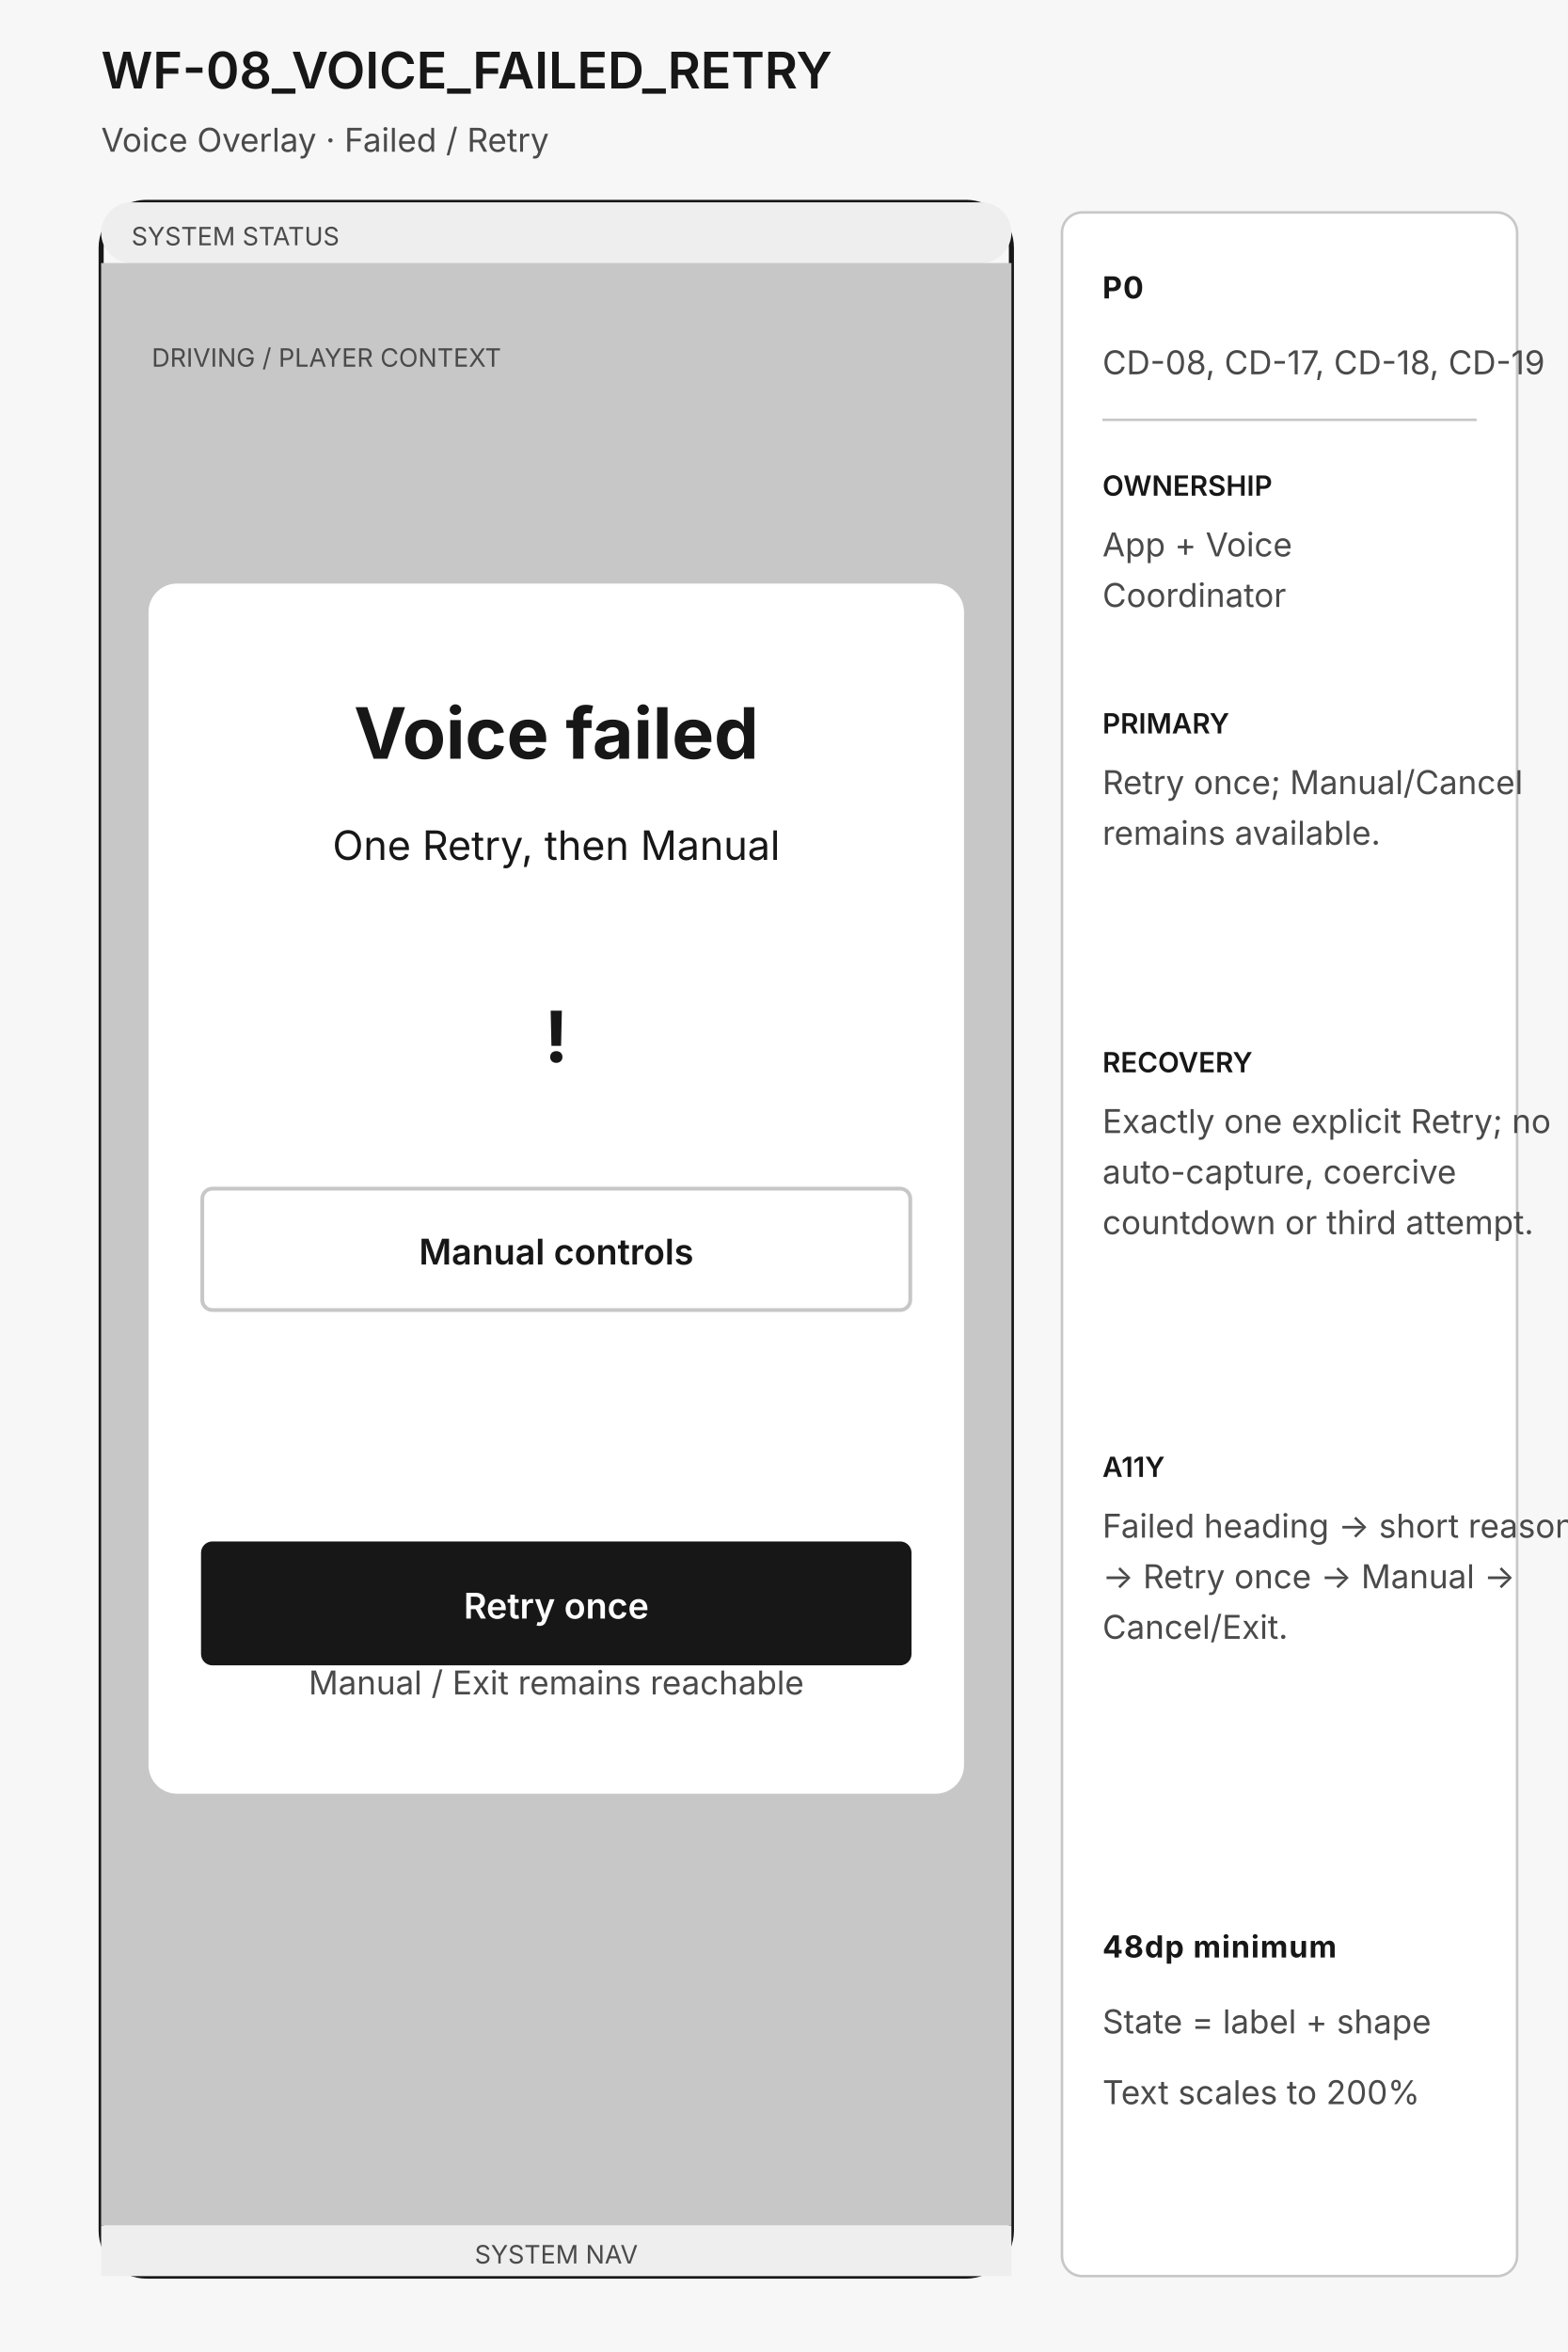
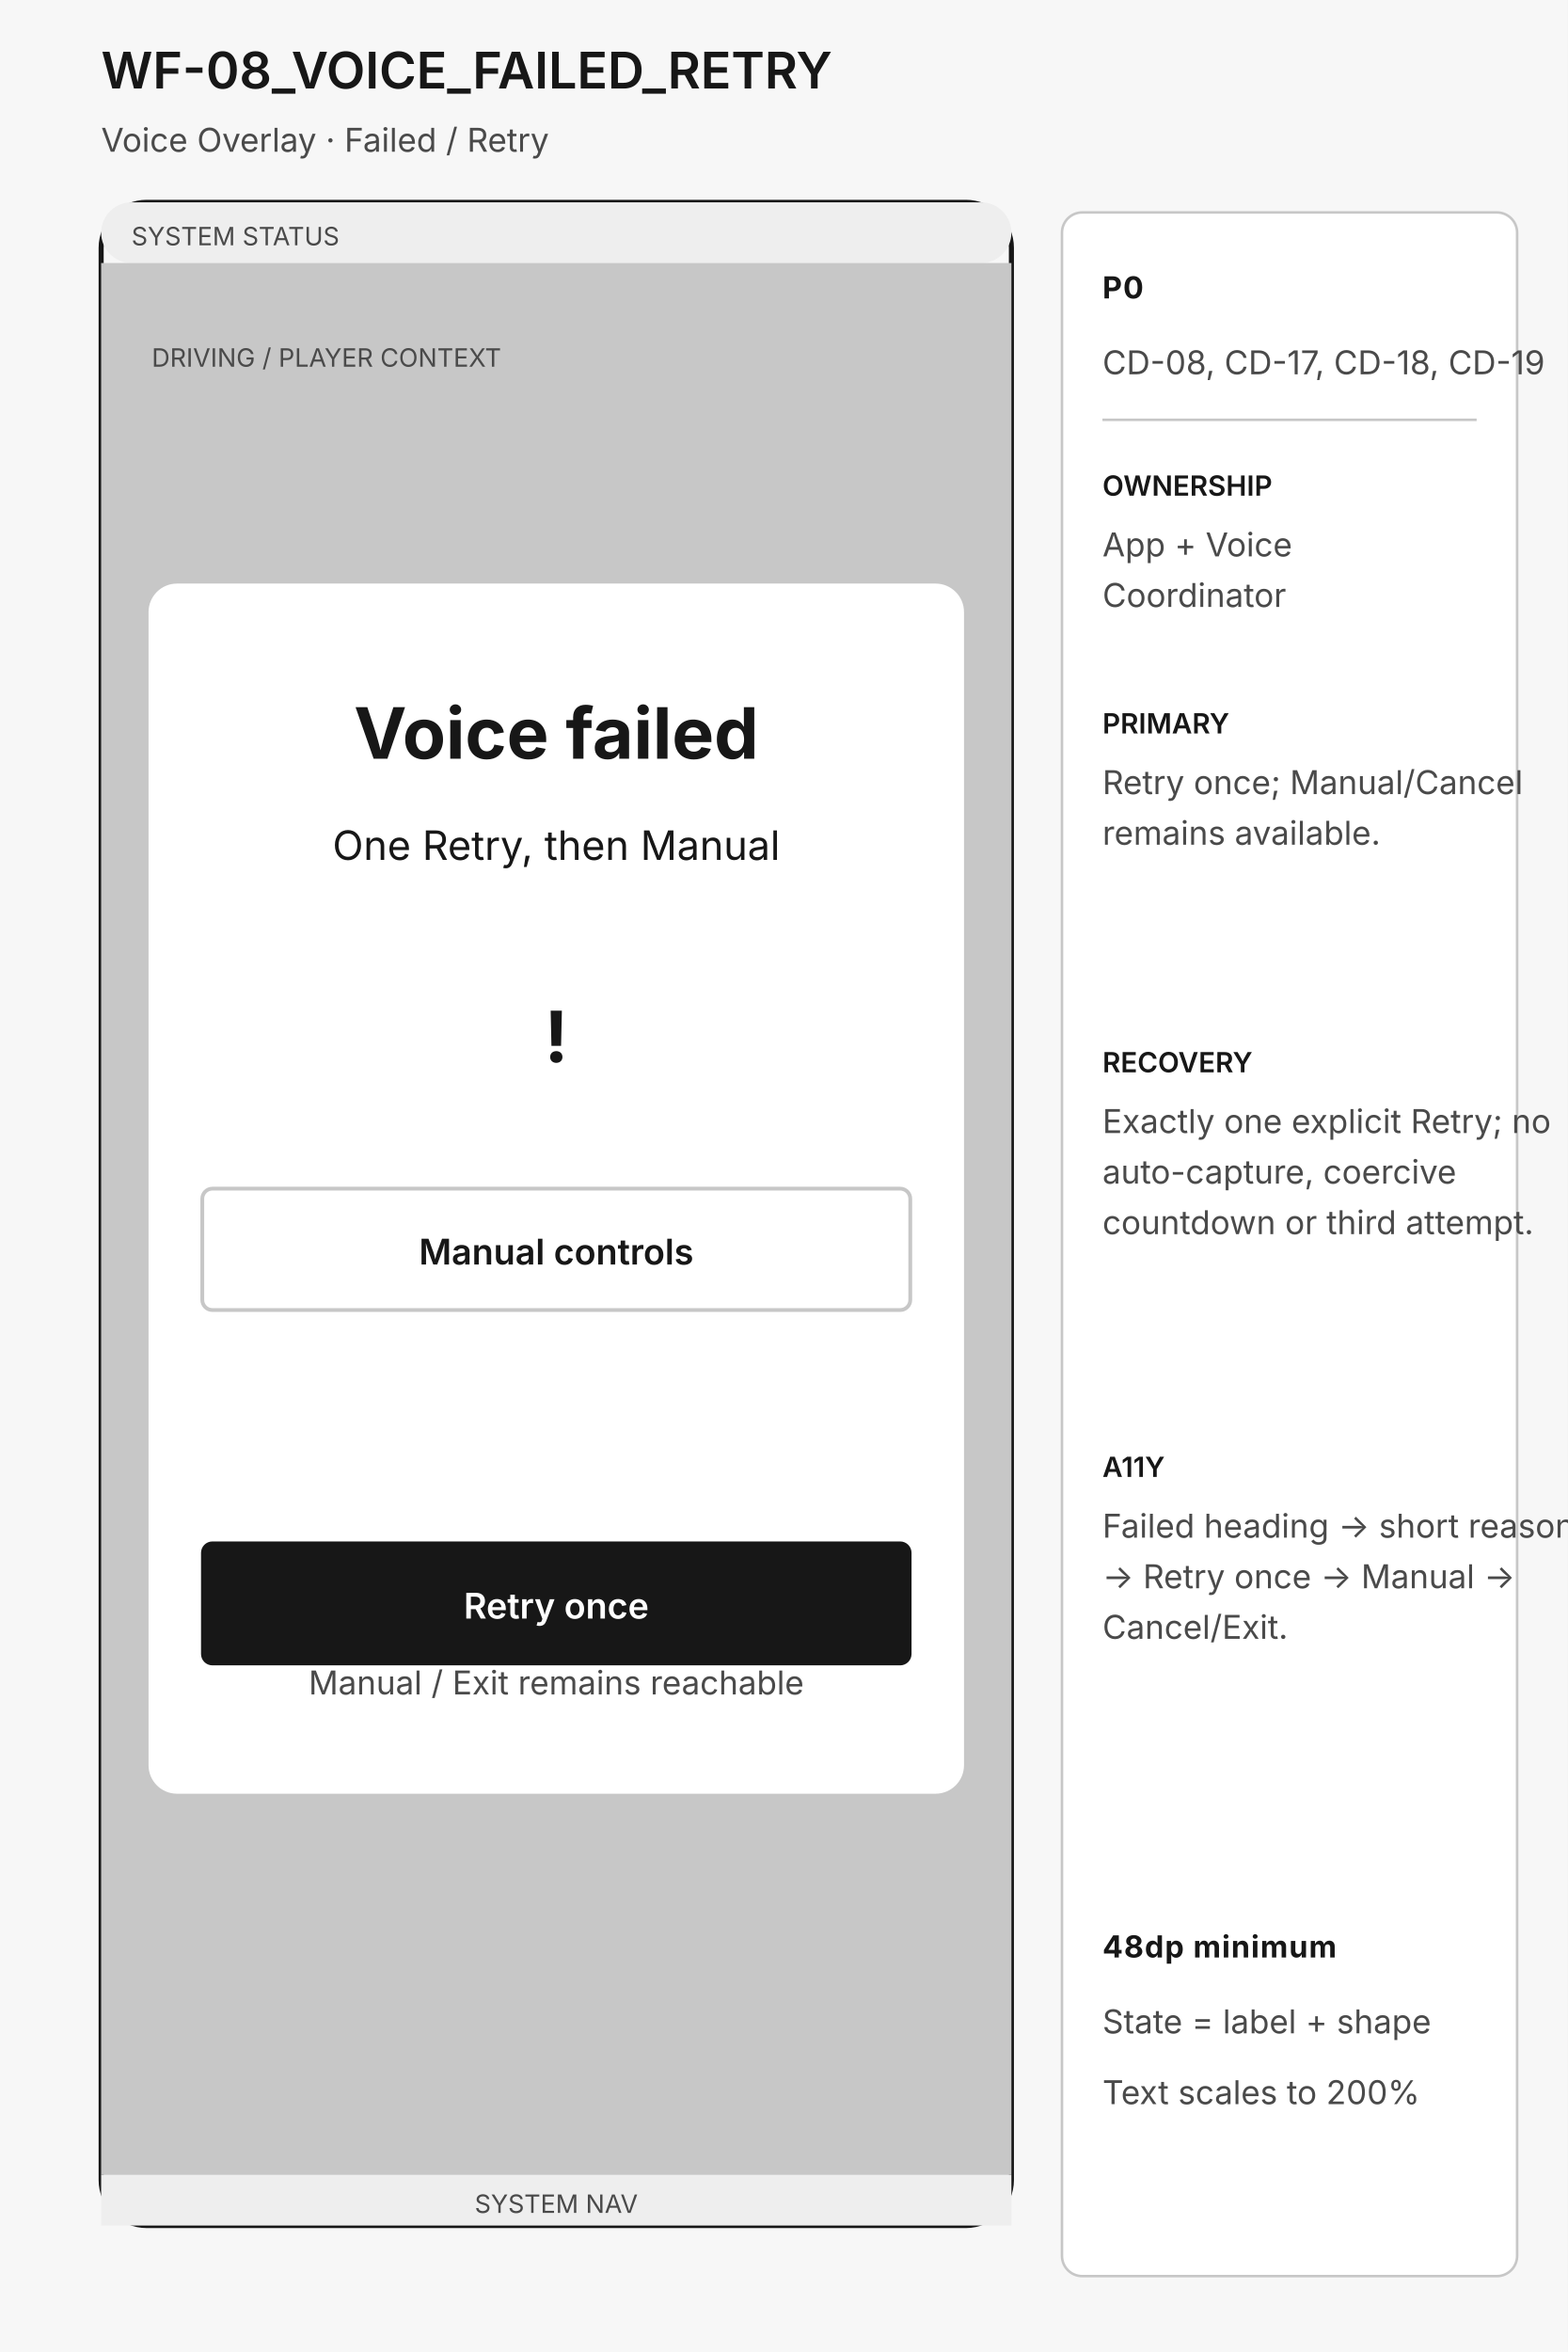
<svg xmlns="http://www.w3.org/2000/svg" width="620" height="930" viewBox="0 0 620 930" role="img" aria-labelledby="title desc" data-wf-id="WF-08_VOICE_FAILED_RETRY" data-state-ids="CD-08, CD-17, CD-18, CD-19" data-priority="P0">
  <style>text{font-family:Inter,Arial,sans-serif;fill:#171717}.title{font-size:28px;font-weight:700}.h1{font-size:24px;font-weight:600}.h2{font-size:20px;font-weight:600}.body{font-size:16px}.label{font-size:14px;font-weight:600}.note{font-size:13px;fill:#4A4A4A}.mini{font-size:11px;font-weight:600}.measure{font-size:10px;fill:#4A4A4A}.chip{font-size:12px;font-weight:700;letter-spacing:.4px}.device{fill:#F7F7F7;stroke:#171717;stroke-width:2}.surface{fill:#FFFFFF;stroke:#C7C7C7;stroke-width:1.5}.subtle{fill:#EEEEEE}.inverse{fill:#171717;stroke:#171717}.inverseText{fill:#FFFFFF}.touch{fill:none;stroke:#4A4A4A;stroke-width:1;stroke-dasharray:4 3}.selected{fill:#EEEEEE;stroke:#171717;stroke-width:2}.system{fill:#F7F7F7;stroke:#4A4A4A;stroke-width:1.5;stroke-dasharray:7 5}.annotation{fill:#FFFFFF;stroke:#C7C7C7}.divider{stroke:#C7C7C7}</style>
  <rect width="620" height="930" fill="#F7F7F7" />
  <text x="40" y="35" class="h2" text-anchor="start">WF-08_VOICE_FAILED_RETRY</text>
  <text x="40" y="60" class="note" text-anchor="start">Voice Overlay · Failed / Retry</text>
-   <rect x="40" y="80" width="360" height="820" rx="18" class="device" />
+   <rect x="40" y="80" width="360" height="800" rx="18" class="device" />
  <rect x="40" y="80" width="360" height="24" rx="12" class="subtle" />
  <text x="52" y="97" class="measure" text-anchor="start">SYSTEM STATUS</text>
-   <rect x="40" y="104" width="360" height="776" fill="#C7C7C7" />
+   <rect x="40" y="104" width="360" height="756" fill="#C7C7C7" />
  <text x="60" y="145" class="measure" text-anchor="start">DRIVING / PLAYER CONTEXT</text>
  <rect x="58" y="230" width="324" height="480" rx="12" class="surface" />
  <text x="220" y="300" class="title" text-anchor="middle">Voice failed</text>
  <text x="220" y="340" class="body" text-anchor="middle">One Retry, then Manual</text>
  <text x="220" y="420" class="title" text-anchor="middle">!</text>
  <g data-touch-min="48">
    <rect x="80" y="470" width="280" height="48" rx="4" class="surface" />
    <text x="220" y="500" class="label" text-anchor="middle">Manual controls</text>
  </g>
  <g data-touch-min="48">
    <rect x="80" y="610" width="280" height="48" rx="4" class="inverse" />
    <text x="220" y="640" class="label inverseText" text-anchor="middle">Retry once</text>
  </g>
  <text x="220" y="670" class="note" text-anchor="middle">Manual / Exit remains reachable</text>
-   <rect x="40" y="880" width="360" height="20" class="subtle" />
-   <text x="220" y="895" class="measure" text-anchor="middle">SYSTEM NAV</text>
+   <rect x="40" y="860" width="360" height="20" class="subtle" />
+   <text x="220" y="875" class="measure" text-anchor="middle">SYSTEM NAV</text>
  <g transform="translate(420 84)">
    <rect width="180" height="816" rx="8" class="annotation" />
    <text x="16" y="34" class="chip" text-anchor="start">P0</text>
    <text x="16" y="64" class="note" text-anchor="start">CD-08, CD-17, CD-18, CD-19</text>
    <line x1="16" y1="82" x2="164" y2="82" class="divider" />
    <text x="16" y="112" class="mini" text-anchor="start">OWNERSHIP</text>
    <text x="16" y="136" class="note" text-anchor="start">App + Voice</text>
    <text x="16" y="156" class="note" text-anchor="start">Coordinator</text>
    <text x="16" y="206" class="mini" text-anchor="start">PRIMARY</text>
    <text x="16" y="230" class="note" text-anchor="start">Retry once; Manual/Cancel</text>
    <text x="16" y="250" class="note" text-anchor="start">remains available.</text>
    <text x="16" y="340" class="mini" text-anchor="start">RECOVERY</text>
    <text x="16" y="364" class="note" text-anchor="start">Exactly one explicit Retry; no</text>
    <text x="16" y="384" class="note" text-anchor="start">auto-capture, coercive</text>
    <text x="16" y="404" class="note" text-anchor="start">countdown or third attempt.</text>
    <text x="16" y="500" class="mini" text-anchor="start">A11Y</text>
    <text x="16" y="524" class="note" text-anchor="start">Failed heading → short reason</text>
    <text x="16" y="544" class="note" text-anchor="start">→ Retry once → Manual →</text>
    <text x="16" y="564" class="note" text-anchor="start">Cancel/Exit.</text>
    <text x="16" y="690" class="chip" text-anchor="start">48dp minimum</text>
    <text x="16" y="720" class="note" text-anchor="start">State = label + shape</text>
    <text x="16" y="748" class="note" text-anchor="start">Text scales to 200%</text>
  </g>
</svg>
